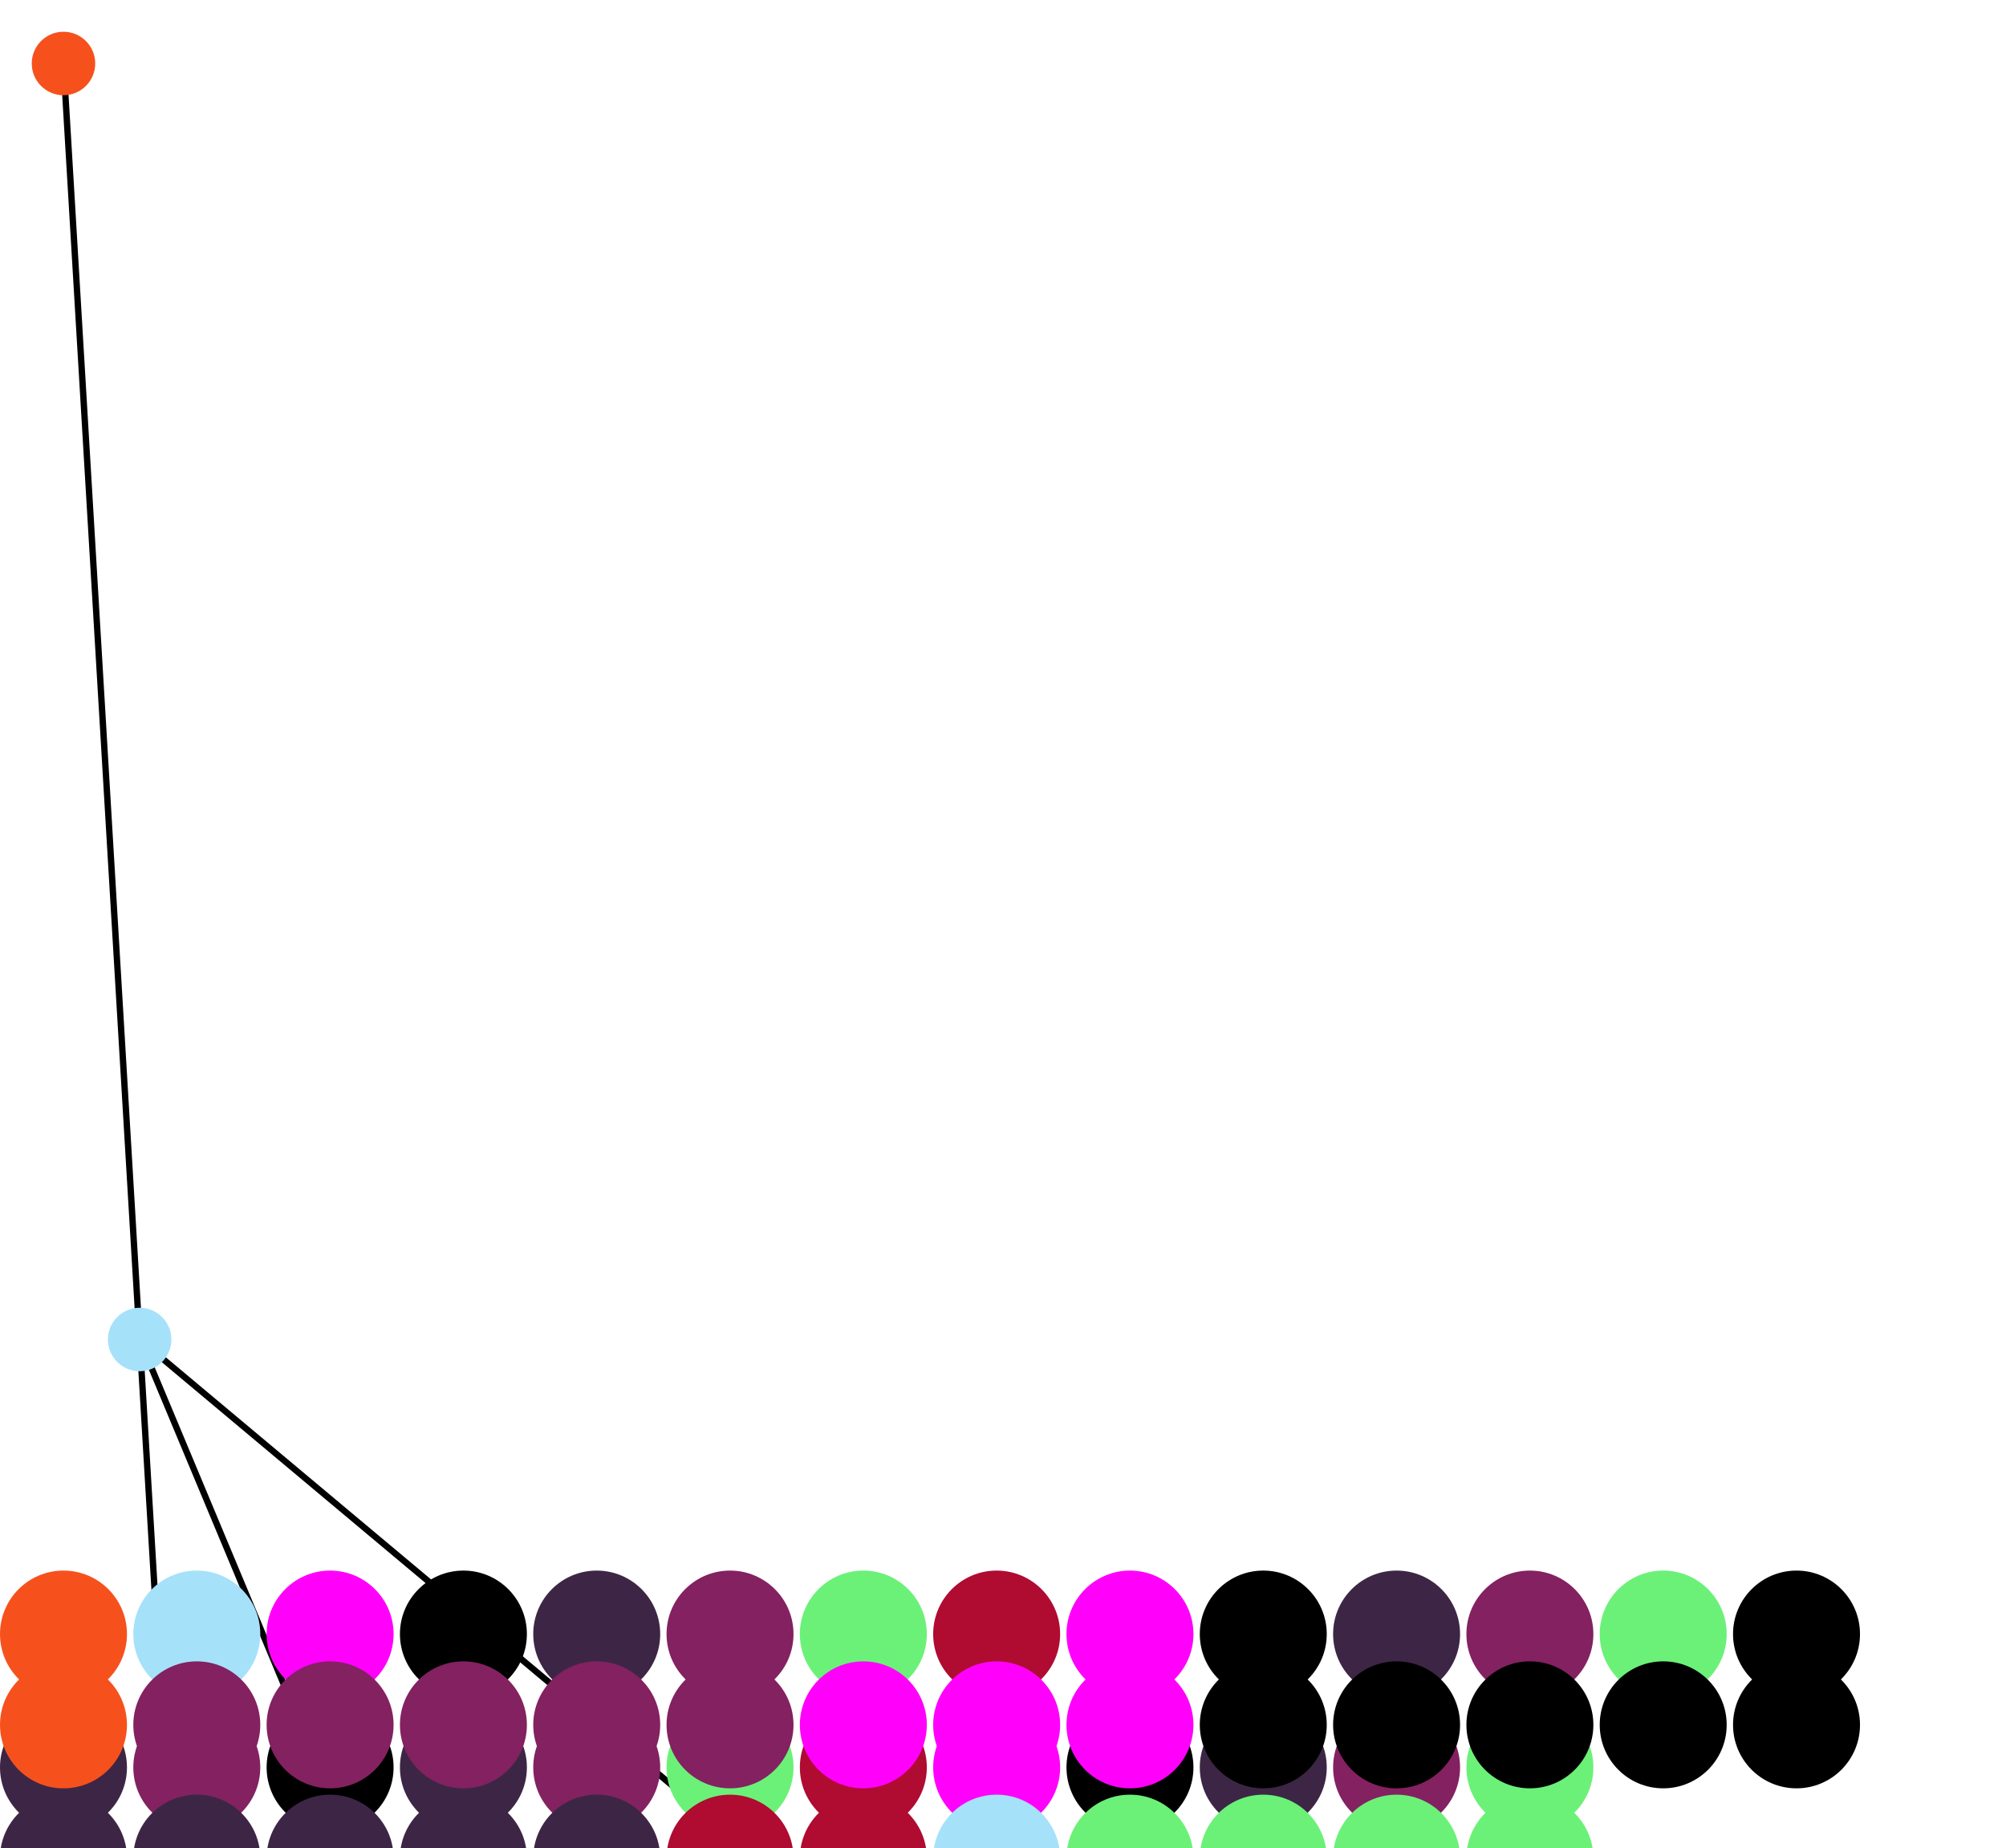
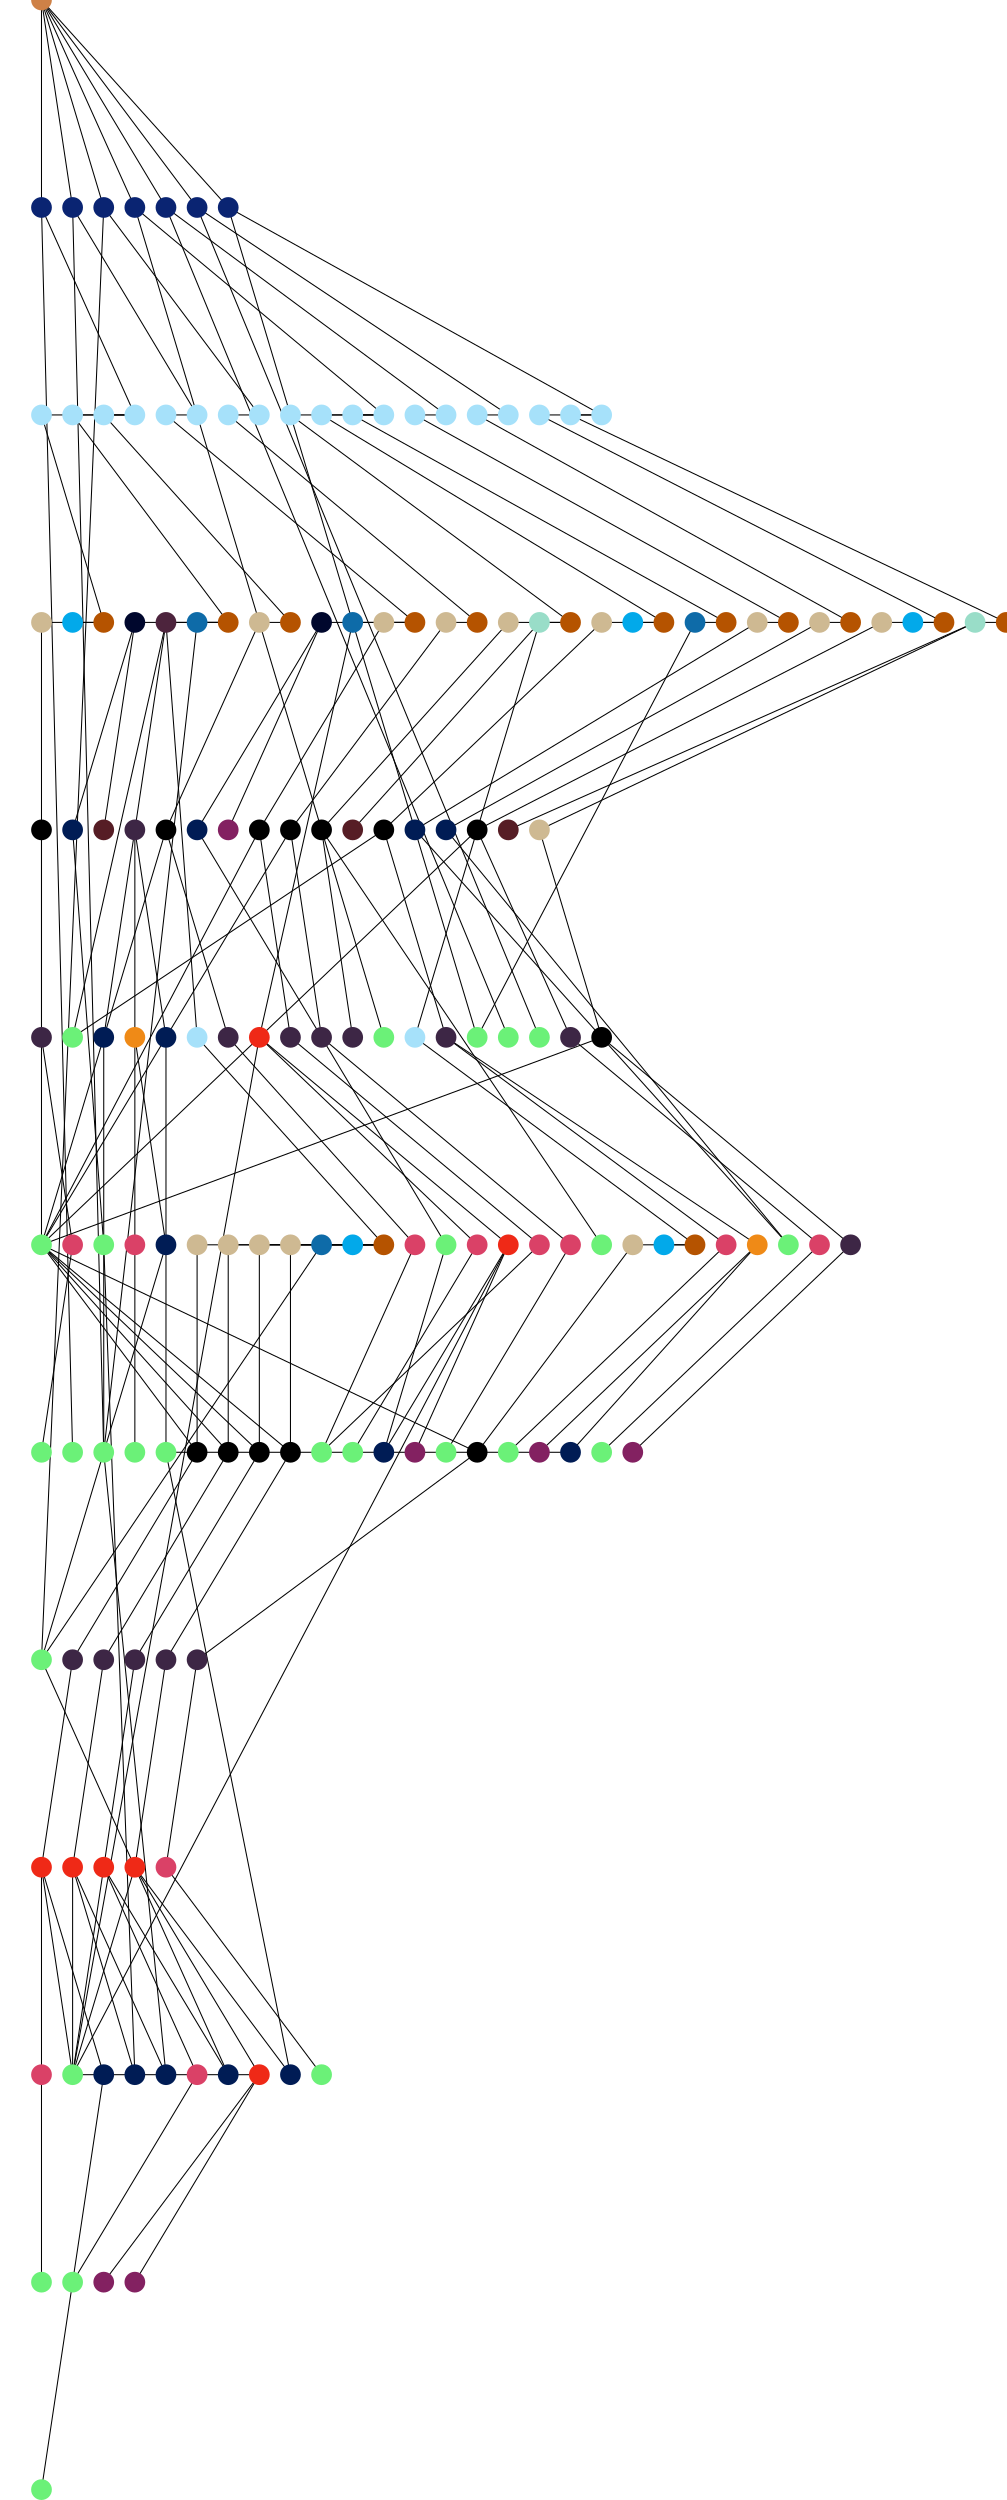
- <svg xmlns="http://www.w3.org/2000/svg" width="316" height="291">
-   <path d="M10 10 L22 211" style="stroke:#000;stroke-width:1px" />
-   <path d="M22 211 L34 412" style="stroke:#000;stroke-width:1px" />
-   <path d="M34 412 L46 613" style="stroke:#000;stroke-width:1px" />
-   <path d="M46 613 L58 814" style="stroke:#000;stroke-width:1px" />
-   <path d="M58 814 L70 1015" style="stroke:#000;stroke-width:1px" />
-   <path d="M70 1015 L82 1216" style="stroke:#000;stroke-width:1px" />
-   <ellipse cx="82" cy="1216" rx="5" ry="5" style="fill:#6BF178" />
-   <ellipse cx="70" cy="1015" rx="5" ry="5" style="fill:#832161" />
-   <ellipse cx="58" cy="814" rx="5" ry="5" style="fill:#3d2645" />
-   <ellipse cx="46" cy="613" rx="5" ry="5" style="fill:#000000" />
-   <path d="M34 412 L94 613" style="stroke:#000;stroke-width:1px" />
-   <ellipse cx="94" cy="613" rx="5" ry="5" style="fill:#b00b31" />
-   <ellipse cx="34" cy="412" rx="5" ry="5" style="fill:#ff01fb" />
-   <path d="M22 211 L106 412" style="stroke:#000;stroke-width:1px" />
-   <path d="M106 412 L118 613" style="stroke:#000;stroke-width:1px" />
-   <path d="M118 613 L130 814" style="stroke:#000;stroke-width:1px" />
-   <path d="M130 814 L142 1015" style="stroke:#000;stroke-width:1px" />
-   <path d="M142 1015 L154 1216" style="stroke:#000;stroke-width:1px" />
-   <ellipse cx="154" cy="1216" rx="5" ry="5" style="fill:#6BF178" />
-   <ellipse cx="142" cy="1015" rx="5" ry="5" style="fill:#832161" />
-   <ellipse cx="130" cy="814" rx="5" ry="5" style="fill:#3d2645" />
-   <ellipse cx="118" cy="613" rx="5" ry="5" style="fill:#000000" />
-   <path d="M106 412 L166 613" style="stroke:#000;stroke-width:1px" />
-   <path d="M166 613 L178 814" style="stroke:#000;stroke-width:1px" />
-   <path d="M178 814 L190 1015" style="stroke:#000;stroke-width:1px" />
-   <ellipse cx="190" cy="1015" rx="5" ry="5" style="fill:#832161" />
-   <ellipse cx="178" cy="814" rx="5" ry="5" style="fill:#3d2645" />
-   <ellipse cx="166" cy="613" rx="5" ry="5" style="fill:#000000" />
-   <path d="M106 412 L202 613" style="stroke:#000;stroke-width:1px" />
-   <path d="M202 613 L214 814" style="stroke:#000;stroke-width:1px" />
-   <path d="M214 814 L226 1015" style="stroke:#000;stroke-width:1px" />
-   <path d="M226 1015 L238 1216" style="stroke:#000;stroke-width:1px" />
-   <ellipse cx="238" cy="1216" rx="5" ry="5" style="fill:#6BF178" />
-   <ellipse cx="226" cy="1015" rx="5" ry="5" style="fill:#832161" />
-   <ellipse cx="214" cy="814" rx="5" ry="5" style="fill:#3d2645" />
-   <ellipse cx="202" cy="613" rx="5" ry="5" style="fill:#000000" />
-   <path d="M106 412 L250 613" style="stroke:#000;stroke-width:1px" />
-   <ellipse cx="250" cy="613" rx="5" ry="5" style="fill:#b00b31" />
-   <ellipse cx="106" cy="412" rx="5" ry="5" style="fill:#ff01fb" />
-   <path d="M22 211 L262 412" style="stroke:#000;stroke-width:1px" />
-   <path d="M262 412 L274 613" style="stroke:#000;stroke-width:1px" />
-   <path d="M274 613 L286 814" style="stroke:#000;stroke-width:1px" />
-   <path d="M286 814 L298 1015" style="stroke:#000;stroke-width:1px" />
-   <path d="M298 1015 L310 1216" style="stroke:#000;stroke-width:1px" />
-   <ellipse cx="310" cy="1216" rx="5" ry="5" style="fill:#6BF178" />
-   <ellipse cx="298" cy="1015" rx="5" ry="5" style="fill:#832161" />
-   <ellipse cx="286" cy="814" rx="5" ry="5" style="fill:#3d2645" />
-   <ellipse cx="274" cy="613" rx="5" ry="5" style="fill:#000000" />
-   <ellipse cx="262" cy="412" rx="5" ry="5" style="fill:#ff01fb" />
-   <ellipse cx="22" cy="211" rx="5" ry="5" style="fill:#a6e1fa" />
-   <ellipse cx="10" cy="10" rx="5" ry="5" style="fill:#f6511d" />
-   <ellipse cx="10" cy="257.4" rx="10" ry="10" style="fill:#f6511d" />
-   <ellipse cx="31" cy="257.4" rx="10" ry="10" style="fill:#a6e1fa" />
-   <ellipse cx="52" cy="257.4" rx="10" ry="10" style="fill:#ff01fb" />
-   <ellipse cx="73" cy="257.4" rx="10" ry="10" style="fill:#000000" />
-   <ellipse cx="94" cy="257.4" rx="10" ry="10" style="fill:#3d2645" />
-   <ellipse cx="115" cy="257.4" rx="10" ry="10" style="fill:#832161" />
-   <ellipse cx="136" cy="257.4" rx="10" ry="10" style="fill:#6BF178" />
-   <ellipse cx="157" cy="257.4" rx="10" ry="10" style="fill:#b00b31" />
-   <ellipse cx="178" cy="257.4" rx="10" ry="10" style="fill:#ff01fb" />
-   <ellipse cx="199" cy="257.4" rx="10" ry="10" style="fill:#000000" />
-   <ellipse cx="220" cy="257.4" rx="10" ry="10" style="fill:#3d2645" />
-   <ellipse cx="241" cy="257.4" rx="10" ry="10" style="fill:#832161" />
-   <ellipse cx="262" cy="257.4" rx="10" ry="10" style="fill:#6BF178" />
-   <ellipse cx="283" cy="257.4" rx="10" ry="10" style="fill:#000000" />
-   <ellipse cx="10" cy="278.4" rx="10" ry="10" style="fill:#3d2645" />
-   <ellipse cx="31" cy="278.4" rx="10" ry="10" style="fill:#832161" />
-   <ellipse cx="52" cy="278.4" rx="10" ry="10" style="fill:#000000" />
-   <ellipse cx="73" cy="278.4" rx="10" ry="10" style="fill:#3d2645" />
-   <ellipse cx="94" cy="278.4" rx="10" ry="10" style="fill:#832161" />
-   <ellipse cx="115" cy="278.4" rx="10" ry="10" style="fill:#6BF178" />
-   <ellipse cx="136" cy="278.4" rx="10" ry="10" style="fill:#b00b31" />
-   <ellipse cx="157" cy="278.4" rx="10" ry="10" style="fill:#ff01fb" />
-   <ellipse cx="178" cy="278.4" rx="10" ry="10" style="fill:#000000" />
-   <ellipse cx="199" cy="278.4" rx="10" ry="10" style="fill:#3d2645" />
-   <ellipse cx="220" cy="278.4" rx="10" ry="10" style="fill:#832161" />
-   <ellipse cx="241" cy="278.4" rx="10" ry="10" style="fill:#6BF178" />
-   <ellipse cx="10" cy="271.7" rx="10" ry="10" style="fill:#f6511d" />
-   <ellipse cx="31" cy="271.7" rx="10" ry="10" style="fill:#832161" />
-   <ellipse cx="52" cy="271.7" rx="10" ry="10" style="fill:#832161" />
-   <ellipse cx="73" cy="271.7" rx="10" ry="10" style="fill:#832161" />
-   <ellipse cx="94" cy="271.7" rx="10" ry="10" style="fill:#832161" />
-   <ellipse cx="115" cy="271.7" rx="10" ry="10" style="fill:#832161" />
-   <ellipse cx="136" cy="271.7" rx="10" ry="10" style="fill:#ff01fb" />
-   <ellipse cx="157" cy="271.7" rx="10" ry="10" style="fill:#ff01fb" />
-   <ellipse cx="178" cy="271.7" rx="10" ry="10" style="fill:#ff01fb" />
-   <ellipse cx="199" cy="271.7" rx="10" ry="10" style="fill:#000000" />
-   <ellipse cx="220" cy="271.7" rx="10" ry="10" style="fill:#000000" />
-   <ellipse cx="241" cy="271.7" rx="10" ry="10" style="fill:#000000" />
-   <ellipse cx="262" cy="271.7" rx="10" ry="10" style="fill:#000000" />
-   <ellipse cx="283" cy="271.7" rx="10" ry="10" style="fill:#000000" />
-   <ellipse cx="10" cy="292.7" rx="10" ry="10" style="fill:#3d2645" />
-   <ellipse cx="31" cy="292.7" rx="10" ry="10" style="fill:#3d2645" />
-   <ellipse cx="52" cy="292.7" rx="10" ry="10" style="fill:#3d2645" />
-   <ellipse cx="73" cy="292.7" rx="10" ry="10" style="fill:#3d2645" />
-   <ellipse cx="94" cy="292.7" rx="10" ry="10" style="fill:#3d2645" />
-   <ellipse cx="115" cy="292.7" rx="10" ry="10" style="fill:#b00b31" />
-   <ellipse cx="136" cy="292.7" rx="10" ry="10" style="fill:#b00b31" />
-   <ellipse cx="157" cy="292.7" rx="10" ry="10" style="fill:#a6e1fa" />
-   <ellipse cx="178" cy="292.7" rx="10" ry="10" style="fill:#6BF178" />
-   <ellipse cx="199" cy="292.7" rx="10" ry="10" style="fill:#6BF178" />
-   <ellipse cx="220" cy="292.7" rx="10" ry="10" style="fill:#6BF178" />
-   <ellipse cx="241" cy="292.7" rx="10" ry="10" style="fill:#6BF178" />
+ <svg xmlns="http://www.w3.org/2000/svg" width="970" height="2410">
+   <path d="M70 1200 L40 1400" style="stroke:#000;stroke-width:1px" />
+   <path d="M40 1000 L70 1200" style="stroke:#000;stroke-width:1px" />
+   <path d="M40 800 L40 1200" style="stroke:#000;stroke-width:1px" />
+   <path d="M40 800 L40 1000" style="stroke:#000;stroke-width:1px" />
+   <path d="M40 600 L40 800" style="stroke:#000;stroke-width:1px" />
+   <path d="M100 600 L40 600" style="stroke:#000;stroke-width:1px" />
+   <path d="M100 600 L70 600" style="stroke:#000;stroke-width:1px" />
+   <path d="M40 400 L100 600" style="stroke:#000;stroke-width:1px" />
+   <path d="M70 800 L100 1200" style="stroke:#000;stroke-width:1px" />
+   <path d="M130 600 L70 800" style="stroke:#000;stroke-width:1px" />
+   <path d="M130 600 L100 800" style="stroke:#000;stroke-width:1px" />
+   <path d="M100 1000 L100 1400" style="stroke:#000;stroke-width:1px" />
+   <path d="M130 1200 L130 1400" style="stroke:#000;stroke-width:1px" />
+   <path d="M160 1200 L40 1600" style="stroke:#000;stroke-width:1px" />
+   <path d="M130 1000 L130 1200" style="stroke:#000;stroke-width:1px" />
+   <path d="M130 1000 L160 1200" style="stroke:#000;stroke-width:1px" />
+   <path d="M160 1000 L160 1400" style="stroke:#000;stroke-width:1px" />
+   <path d="M130 800 L100 1000" style="stroke:#000;stroke-width:1px" />
+   <path d="M130 800 L130 1000" style="stroke:#000;stroke-width:1px" />
+   <path d="M130 800 L160 1000" style="stroke:#000;stroke-width:1px" />
+   <path d="M40 2000 L40 2200" style="stroke:#000;stroke-width:1px" />
+   <path d="M100 2000 L40 2400" style="stroke:#000;stroke-width:1px" />
+   <path d="M40 1800 L40 2000" style="stroke:#000;stroke-width:1px" />
+   <path d="M40 1800 L100 2000" style="stroke:#000;stroke-width:1px" />
+   <path d="M40 1800 L70 2000" style="stroke:#000;stroke-width:1px" />
+   <path d="M70 1600 L40 1800" style="stroke:#000;stroke-width:1px" />
+   <path d="M190 1400 L40 1200" style="stroke:#000;stroke-width:1px" />
+   <path d="M190 1400 L70 1600" style="stroke:#000;stroke-width:1px" />
+   <path d="M190 1200 L190 1400" style="stroke:#000;stroke-width:1px" />
+   <path d="M130 2000 L100 1200" style="stroke:#000;stroke-width:1px" />
+   <path d="M160 2000 L100 1400" style="stroke:#000;stroke-width:1px" />
+   <path d="M70 1800 L130 2000" style="stroke:#000;stroke-width:1px" />
+   <path d="M70 1800 L160 2000" style="stroke:#000;stroke-width:1px" />
+   <path d="M70 1800 L70 2000" style="stroke:#000;stroke-width:1px" />
+   <path d="M100 1600 L70 1800" style="stroke:#000;stroke-width:1px" />
+   <path d="M220 1400 L40 1200" style="stroke:#000;stroke-width:1px" />
+   <path d="M220 1400 L100 1600" style="stroke:#000;stroke-width:1px" />
+   <path d="M220 1200 L220 1400" style="stroke:#000;stroke-width:1px" />
+   <path d="M190 2000 L70 2200" style="stroke:#000;stroke-width:1px" />
+   <path d="M220 2000 L40 1600" style="stroke:#000;stroke-width:1px" />
+   <path d="M100 1800 L190 2000" style="stroke:#000;stroke-width:1px" />
+   <path d="M100 1800 L220 2000" style="stroke:#000;stroke-width:1px" />
+   <path d="M100 1800 L70 2000" style="stroke:#000;stroke-width:1px" />
+   <path d="M130 1600 L100 1800" style="stroke:#000;stroke-width:1px" />
+   <path d="M250 1400 L40 1200" style="stroke:#000;stroke-width:1px" />
+   <path d="M250 1400 L130 1600" style="stroke:#000;stroke-width:1px" />
+   <path d="M250 1200 L250 1400" style="stroke:#000;stroke-width:1px" />
+   <path d="M250 2000 L100 2200" style="stroke:#000;stroke-width:1px" />
+   <path d="M250 2000 L130 2200" style="stroke:#000;stroke-width:1px" />
+   <path d="M250 2000 L70 2000" style="stroke:#000;stroke-width:1px" />
+   <path d="M280 2000 L160 1400" style="stroke:#000;stroke-width:1px" />
+   <path d="M130 1800 L250 2000" style="stroke:#000;stroke-width:1px" />
+   <path d="M130 1800 L280 2000" style="stroke:#000;stroke-width:1px" />
+   <path d="M130 1800 L70 2000" style="stroke:#000;stroke-width:1px" />
+   <path d="M160 1600 L130 1800" style="stroke:#000;stroke-width:1px" />
+   <path d="M280 1400 L40 1200" style="stroke:#000;stroke-width:1px" />
+   <path d="M280 1400 L160 1600" style="stroke:#000;stroke-width:1px" />
+   <path d="M280 1200 L280 1400" style="stroke:#000;stroke-width:1px" />
+   <path d="M310 1200 L40 1600" style="stroke:#000;stroke-width:1px" />
+   <path d="M370 1200 L190 1200" style="stroke:#000;stroke-width:1px" />
+   <path d="M370 1200 L220 1200" style="stroke:#000;stroke-width:1px" />
+   <path d="M370 1200 L250 1200" style="stroke:#000;stroke-width:1px" />
+   <path d="M370 1200 L280 1200" style="stroke:#000;stroke-width:1px" />
+   <path d="M370 1200 L310 1200" style="stroke:#000;stroke-width:1px" />
+   <path d="M370 1200 L340 1200" style="stroke:#000;stroke-width:1px" />
+   <path d="M190 1000 L370 1200" style="stroke:#000;stroke-width:1px" />
+   <path d="M160 600 L70 1000" style="stroke:#000;stroke-width:1px" />
+   <path d="M160 600 L130 800" style="stroke:#000;stroke-width:1px" />
+   <path d="M160 600 L190 1000" style="stroke:#000;stroke-width:1px" />
+   <path d="M190 600 L100 1400" style="stroke:#000;stroke-width:1px" />
+   <path d="M220 600 L130 600" style="stroke:#000;stroke-width:1px" />
+   <path d="M220 600 L160 600" style="stroke:#000;stroke-width:1px" />
+   <path d="M220 600 L190 600" style="stroke:#000;stroke-width:1px" />
+   <path d="M70 400 L220 600" style="stroke:#000;stroke-width:1px" />
+   <path d="M400 1200 L310 1400" style="stroke:#000;stroke-width:1px" />
+   <path d="M220 1000 L400 1200" style="stroke:#000;stroke-width:1px" />
+   <path d="M160 800 L40 1200" style="stroke:#000;stroke-width:1px" />
+   <path d="M160 800 L220 1000" style="stroke:#000;stroke-width:1px" />
+   <path d="M250 600 L160 800" style="stroke:#000;stroke-width:1px" />
+   <path d="M280 600 L250 600" style="stroke:#000;stroke-width:1px" />
+   <path d="M100 400 L280 600" style="stroke:#000;stroke-width:1px" />
+   <path d="M130 400 L40 400" style="stroke:#000;stroke-width:1px" />
+   <path d="M130 400 L70 400" style="stroke:#000;stroke-width:1px" />
+   <path d="M130 400 L100 400" style="stroke:#000;stroke-width:1px" />
+   <path d="M40 200 L130 400" style="stroke:#000;stroke-width:1px" />
+   <path d="M40 200 L70 1400" style="stroke:#000;stroke-width:1px" />
+   <path d="M190 800 L430 1200" style="stroke:#000;stroke-width:1px" />
+   <path d="M310 600 L190 800" style="stroke:#000;stroke-width:1px" />
+   <path d="M310 600 L220 800" style="stroke:#000;stroke-width:1px" />
+   <path d="M460 1200 L340 1400" style="stroke:#000;stroke-width:1px" />
+   <path d="M370 1400 L430 1200" style="stroke:#000;stroke-width:1px" />
+   <path d="M490 1200 L370 1400" style="stroke:#000;stroke-width:1px" />
+   <path d="M490 1200 L400 1400" style="stroke:#000;stroke-width:1px" />
+   <path d="M490 1200 L70 2000" style="stroke:#000;stroke-width:1px" />
+   <path d="M250 1000 L460 1200" style="stroke:#000;stroke-width:1px" />
+   <path d="M250 1000 L490 1200" style="stroke:#000;stroke-width:1px" />
+   <path d="M250 1000 L70 2000" style="stroke:#000;stroke-width:1px" />
+   <path d="M340 600 L250 1000" style="stroke:#000;stroke-width:1px" />
+   <path d="M520 1200 L310 1400" style="stroke:#000;stroke-width:1px" />
+   <path d="M280 1000 L520 1200" style="stroke:#000;stroke-width:1px" />
+   <path d="M250 800 L40 1200" style="stroke:#000;stroke-width:1px" />
+   <path d="M250 800 L280 1000" style="stroke:#000;stroke-width:1px" />
+   <path d="M370 600 L250 800" style="stroke:#000;stroke-width:1px" />
+   <path d="M400 600 L310 600" style="stroke:#000;stroke-width:1px" />
+   <path d="M400 600 L340 600" style="stroke:#000;stroke-width:1px" />
+   <path d="M400 600 L370 600" style="stroke:#000;stroke-width:1px" />
+   <path d="M160 400 L400 600" style="stroke:#000;stroke-width:1px" />
+   <path d="M190 400 L160 400" style="stroke:#000;stroke-width:1px" />
+   <path d="M70 200 L190 400" style="stroke:#000;stroke-width:1px" />
+   <path d="M70 200 L100 1400" style="stroke:#000;stroke-width:1px" />
+   <path d="M550 1200 L430 1400" style="stroke:#000;stroke-width:1px" />
+   <path d="M310 1000 L550 1200" style="stroke:#000;stroke-width:1px" />
+   <path d="M280 800 L40 1200" style="stroke:#000;stroke-width:1px" />
+   <path d="M280 800 L310 1000" style="stroke:#000;stroke-width:1px" />
+   <path d="M430 600 L280 800" style="stroke:#000;stroke-width:1px" />
+   <path d="M460 600 L430 600" style="stroke:#000;stroke-width:1px" />
+   <path d="M220 400 L460 600" style="stroke:#000;stroke-width:1px" />
+   <path d="M250 400 L220 400" style="stroke:#000;stroke-width:1px" />
+   <path d="M100 200 L250 400" style="stroke:#000;stroke-width:1px" />
+   <path d="M100 200 L40 1600" style="stroke:#000;stroke-width:1px" />
+   <path d="M310 800 L580 1200" style="stroke:#000;stroke-width:1px" />
+   <path d="M310 800 L340 1000" style="stroke:#000;stroke-width:1px" />
+   <path d="M490 600 L310 800" style="stroke:#000;stroke-width:1px" />
+   <path d="M160 1800 L310 2000" style="stroke:#000;stroke-width:1px" />
+   <path d="M190 1600 L160 1800" style="stroke:#000;stroke-width:1px" />
+   <path d="M460 1400 L40 1200" style="stroke:#000;stroke-width:1px" />
+   <path d="M460 1400 L190 1600" style="stroke:#000;stroke-width:1px" />
+   <path d="M610 1200 L460 1400" style="stroke:#000;stroke-width:1px" />
+   <path d="M670 1200 L610 1200" style="stroke:#000;stroke-width:1px" />
+   <path d="M670 1200 L640 1200" style="stroke:#000;stroke-width:1px" />
+   <path d="M400 1000 L670 1200" style="stroke:#000;stroke-width:1px" />
+   <path d="M520 600 L340 800" style="stroke:#000;stroke-width:1px" />
+   <path d="M520 600 L400 1000" style="stroke:#000;stroke-width:1px" />
+   <path d="M550 600 L490 600" style="stroke:#000;stroke-width:1px" />
+   <path d="M550 600 L520 600" style="stroke:#000;stroke-width:1px" />
+   <path d="M280 400 L550 600" style="stroke:#000;stroke-width:1px" />
+   <path d="M700 1200 L490 1400" style="stroke:#000;stroke-width:1px" />
+   <path d="M550 1400 L160 1400" style="stroke:#000;stroke-width:1px" />
+   <path d="M730 1200 L520 1400" style="stroke:#000;stroke-width:1px" />
+   <path d="M730 1200 L550 1400" style="stroke:#000;stroke-width:1px" />
+   <path d="M430 1000 L700 1200" style="stroke:#000;stroke-width:1px" />
+   <path d="M430 1000 L730 1200" style="stroke:#000;stroke-width:1px" />
+   <path d="M370 800 L70 1000" style="stroke:#000;stroke-width:1px" />
+   <path d="M370 800 L430 1000" style="stroke:#000;stroke-width:1px" />
+   <path d="M580 600 L370 800" style="stroke:#000;stroke-width:1px" />
+   <path d="M640 600 L580 600" style="stroke:#000;stroke-width:1px" />
+   <path d="M640 600 L610 600" style="stroke:#000;stroke-width:1px" />
+   <path d="M310 400 L640 600" style="stroke:#000;stroke-width:1px" />
+   <path d="M670 600 L460 1000" style="stroke:#000;stroke-width:1px" />
+   <path d="M700 600 L670 600" style="stroke:#000;stroke-width:1px" />
+   <path d="M340 400 L700 600" style="stroke:#000;stroke-width:1px" />
+   <path d="M370 400 L280 400" style="stroke:#000;stroke-width:1px" />
+   <path d="M370 400 L310 400" style="stroke:#000;stroke-width:1px" />
+   <path d="M370 400 L340 400" style="stroke:#000;stroke-width:1px" />
+   <path d="M130 200 L370 400" style="stroke:#000;stroke-width:1px" />
+   <path d="M130 200 L370 1000" style="stroke:#000;stroke-width:1px" />
+   <path d="M400 800 L760 1200" style="stroke:#000;stroke-width:1px" />
+   <path d="M730 600 L400 800" style="stroke:#000;stroke-width:1px" />
+   <path d="M760 600 L730 600" style="stroke:#000;stroke-width:1px" />
+   <path d="M400 400 L760 600" style="stroke:#000;stroke-width:1px" />
+   <path d="M430 400 L400 400" style="stroke:#000;stroke-width:1px" />
+   <path d="M160 200 L430 400" style="stroke:#000;stroke-width:1px" />
+   <path d="M160 200 L490 1000" style="stroke:#000;stroke-width:1px" />
+   <path d="M430 800 L760 1200" style="stroke:#000;stroke-width:1px" />
+   <path d="M790 600 L430 800" style="stroke:#000;stroke-width:1px" />
+   <path d="M820 600 L790 600" style="stroke:#000;stroke-width:1px" />
+   <path d="M460 400 L820 600" style="stroke:#000;stroke-width:1px" />
+   <path d="M490 400 L460 400" style="stroke:#000;stroke-width:1px" />
+   <path d="M190 200 L490 400" style="stroke:#000;stroke-width:1px" />
+   <path d="M190 200 L520 1000" style="stroke:#000;stroke-width:1px" />
+   <path d="M790 1200 L580 1400" style="stroke:#000;stroke-width:1px" />
+   <path d="M550 1000 L790 1200" style="stroke:#000;stroke-width:1px" />
+   <path d="M460 800 L40 1200" style="stroke:#000;stroke-width:1px" />
+   <path d="M460 800 L550 1000" style="stroke:#000;stroke-width:1px" />
+   <path d="M850 600 L460 800" style="stroke:#000;stroke-width:1px" />
+   <path d="M910 600 L850 600" style="stroke:#000;stroke-width:1px" />
+   <path d="M910 600 L880 600" style="stroke:#000;stroke-width:1px" />
+   <path d="M520 400 L910 600" style="stroke:#000;stroke-width:1px" />
+   <path d="M820 1200 L610 1400" style="stroke:#000;stroke-width:1px" />
+   <path d="M580 1000 L40 1200" style="stroke:#000;stroke-width:1px" />
+   <path d="M580 1000 L820 1200" style="stroke:#000;stroke-width:1px" />
+   <path d="M520 800 L580 1000" style="stroke:#000;stroke-width:1px" />
+   <path d="M940 600 L490 800" style="stroke:#000;stroke-width:1px" />
+   <path d="M940 600 L520 800" style="stroke:#000;stroke-width:1px" />
+   <path d="M970 600 L940 600" style="stroke:#000;stroke-width:1px" />
+   <path d="M550 400 L970 600" style="stroke:#000;stroke-width:1px" />
+   <path d="M580 400 L520 400" style="stroke:#000;stroke-width:1px" />
+   <path d="M580 400 L550 400" style="stroke:#000;stroke-width:1px" />
+   <path d="M220 200 L580 400" style="stroke:#000;stroke-width:1px" />
+   <path d="M220 200 L460 1000" style="stroke:#000;stroke-width:1px" />
+   <path d="M40 0 L40 200" style="stroke:#000;stroke-width:1px" />
+   <path d="M40 0 L70 200" style="stroke:#000;stroke-width:1px" />
+   <path d="M40 0 L100 200" style="stroke:#000;stroke-width:1px" />
+   <path d="M40 0 L130 200" style="stroke:#000;stroke-width:1px" />
+   <path d="M40 0 L160 200" style="stroke:#000;stroke-width:1px" />
+   <path d="M40 0 L190 200" style="stroke:#000;stroke-width:1px" />
+   <path d="M40 0 L220 200" style="stroke:#000;stroke-width:1px" />
+   <ellipse cx="40" cy="1200" rx="10" ry="10" style="fill:#6BF178" />
+   <ellipse cx="40" cy="1400" rx="10" ry="10" style="fill:#6BF178" />
+   <ellipse cx="70" cy="1200" rx="10" ry="10" style="fill:#da4167" />
+   <ellipse cx="70" cy="1400" rx="10" ry="10" style="fill:#6BF178" />
+   <ellipse cx="40" cy="1000" rx="10" ry="10" style="fill:#3d2645" />
+   <ellipse cx="40" cy="800" rx="10" ry="10" style="fill:#000000" />
+   <ellipse cx="40" cy="600" rx="10" ry="10" style="fill:#ceb992" />
+   <ellipse cx="70" cy="600" rx="10" ry="10" style="fill:#02a9ea" />
+   <ellipse cx="100" cy="600" rx="10" ry="10" style="fill:#b55300" />
+   <ellipse cx="40" cy="400" rx="10" ry="10" style="fill:#a6e1fa" />
+   <ellipse cx="100" cy="1200" rx="10" ry="10" style="fill:#6BF178" />
+   <ellipse cx="70" cy="800" rx="10" ry="10" style="fill:#001c55" />
+   <ellipse cx="100" cy="800" rx="10" ry="10" style="fill:#561d25" />
+   <ellipse cx="130" cy="600" rx="10" ry="10" style="fill:#00072d" />
+   <ellipse cx="70" cy="1000" rx="10" ry="10" style="fill:#6BF178" />
+   <ellipse cx="100" cy="1400" rx="10" ry="10" style="fill:#6BF178" />
+   <ellipse cx="100" cy="1000" rx="10" ry="10" style="fill:#001c55" />
+   <ellipse cx="130" cy="1400" rx="10" ry="10" style="fill:#6BF178" />
+   <ellipse cx="130" cy="1200" rx="10" ry="10" style="fill:#da4167" />
+   <ellipse cx="40" cy="1600" rx="10" ry="10" style="fill:#6BF178" />
+   <ellipse cx="160" cy="1200" rx="10" ry="10" style="fill:#001c55" />
+   <ellipse cx="130" cy="1000" rx="10" ry="10" style="fill:#ef8a17" />
+   <ellipse cx="160" cy="1400" rx="10" ry="10" style="fill:#6BF178" />
+   <ellipse cx="160" cy="1000" rx="10" ry="10" style="fill:#001c55" />
+   <ellipse cx="130" cy="800" rx="10" ry="10" style="fill:#3d2645" />
+   <ellipse cx="40" cy="2200" rx="10" ry="10" style="fill:#6BF178" />
+   <ellipse cx="40" cy="2000" rx="10" ry="10" style="fill:#da4167" />
+   <ellipse cx="70" cy="2000" rx="10" ry="10" style="fill:#6BF178" />
+   <ellipse cx="40" cy="2400" rx="10" ry="10" style="fill:#6BF178" />
+   <ellipse cx="100" cy="2000" rx="10" ry="10" style="fill:#001c55" />
+   <ellipse cx="40" cy="1800" rx="10" ry="10" style="fill:#ef2917" />
+   <ellipse cx="70" cy="1600" rx="10" ry="10" style="fill:#3d2645" />
+   <ellipse cx="190" cy="1400" rx="10" ry="10" style="fill:#000000" />
+   <ellipse cx="190" cy="1200" rx="10" ry="10" style="fill:#ceb992" />
+   <ellipse cx="130" cy="2000" rx="10" ry="10" style="fill:#001c55" />
+   <ellipse cx="160" cy="2000" rx="10" ry="10" style="fill:#001c55" />
+   <ellipse cx="70" cy="1800" rx="10" ry="10" style="fill:#ef2917" />
+   <ellipse cx="100" cy="1600" rx="10" ry="10" style="fill:#3d2645" />
+   <ellipse cx="220" cy="1400" rx="10" ry="10" style="fill:#000000" />
+   <ellipse cx="220" cy="1200" rx="10" ry="10" style="fill:#ceb992" />
+   <ellipse cx="70" cy="2200" rx="10" ry="10" style="fill:#6BF178" />
+   <ellipse cx="190" cy="2000" rx="10" ry="10" style="fill:#da4167" />
+   <ellipse cx="220" cy="2000" rx="10" ry="10" style="fill:#001c55" />
+   <ellipse cx="100" cy="1800" rx="10" ry="10" style="fill:#ef2917" />
+   <ellipse cx="130" cy="1600" rx="10" ry="10" style="fill:#3d2645" />
+   <ellipse cx="250" cy="1400" rx="10" ry="10" style="fill:#000000" />
+   <ellipse cx="250" cy="1200" rx="10" ry="10" style="fill:#ceb992" />
+   <ellipse cx="100" cy="2200" rx="10" ry="10" style="fill:#832161" />
+   <ellipse cx="130" cy="2200" rx="10" ry="10" style="fill:#832161" />
+   <ellipse cx="250" cy="2000" rx="10" ry="10" style="fill:#ef2917" />
+   <ellipse cx="280" cy="2000" rx="10" ry="10" style="fill:#001c55" />
+   <ellipse cx="130" cy="1800" rx="10" ry="10" style="fill:#ef2917" />
+   <ellipse cx="160" cy="1600" rx="10" ry="10" style="fill:#3d2645" />
+   <ellipse cx="280" cy="1400" rx="10" ry="10" style="fill:#000000" />
+   <ellipse cx="280" cy="1200" rx="10" ry="10" style="fill:#ceb992" />
+   <ellipse cx="310" cy="1200" rx="10" ry="10" style="fill:#0e6ba8" />
+   <ellipse cx="340" cy="1200" rx="10" ry="10" style="fill:#02a9ea" />
+   <ellipse cx="370" cy="1200" rx="10" ry="10" style="fill:#b55300" />
+   <ellipse cx="190" cy="1000" rx="10" ry="10" style="fill:#a6e1fa" />
+   <ellipse cx="160" cy="600" rx="10" ry="10" style="fill:#4d243d" />
+   <ellipse cx="190" cy="600" rx="10" ry="10" style="fill:#0e6ba8" />
+   <ellipse cx="220" cy="600" rx="10" ry="10" style="fill:#b55300" />
+   <ellipse cx="70" cy="400" rx="10" ry="10" style="fill:#a6e1fa" />
+   <ellipse cx="310" cy="1400" rx="10" ry="10" style="fill:#6BF178" />
+   <ellipse cx="400" cy="1200" rx="10" ry="10" style="fill:#da4167" />
+   <ellipse cx="220" cy="1000" rx="10" ry="10" style="fill:#3d2645" />
+   <ellipse cx="160" cy="800" rx="10" ry="10" style="fill:#000000" />
+   <ellipse cx="250" cy="600" rx="10" ry="10" style="fill:#ceb992" />
+   <ellipse cx="280" cy="600" rx="10" ry="10" style="fill:#b55300" />
+   <ellipse cx="100" cy="400" rx="10" ry="10" style="fill:#a6e1fa" />
+   <ellipse cx="130" cy="400" rx="10" ry="10" style="fill:#a6e1fa" />
+   <ellipse cx="40" cy="200" rx="10" ry="10" style="fill:#0a2472" />
+   <ellipse cx="430" cy="1200" rx="10" ry="10" style="fill:#6BF178" />
+   <ellipse cx="190" cy="800" rx="10" ry="10" style="fill:#001c55" />
+   <ellipse cx="220" cy="800" rx="10" ry="10" style="fill:#832161" />
+   <ellipse cx="310" cy="600" rx="10" ry="10" style="fill:#00072d" />
+   <ellipse cx="340" cy="1400" rx="10" ry="10" style="fill:#6BF178" />
+   <ellipse cx="460" cy="1200" rx="10" ry="10" style="fill:#da4167" />
+   <ellipse cx="370" cy="1400" rx="10" ry="10" style="fill:#001c55" />
+   <ellipse cx="400" cy="1400" rx="10" ry="10" style="fill:#832161" />
+   <ellipse cx="490" cy="1200" rx="10" ry="10" style="fill:#ef2917" />
+   <ellipse cx="250" cy="1000" rx="10" ry="10" style="fill:#ef2917" />
+   <ellipse cx="340" cy="600" rx="10" ry="10" style="fill:#0e6ba8" />
+   <ellipse cx="520" cy="1200" rx="10" ry="10" style="fill:#da4167" />
+   <ellipse cx="280" cy="1000" rx="10" ry="10" style="fill:#3d2645" />
+   <ellipse cx="250" cy="800" rx="10" ry="10" style="fill:#000000" />
+   <ellipse cx="370" cy="600" rx="10" ry="10" style="fill:#ceb992" />
+   <ellipse cx="400" cy="600" rx="10" ry="10" style="fill:#b55300" />
+   <ellipse cx="160" cy="400" rx="10" ry="10" style="fill:#a6e1fa" />
+   <ellipse cx="190" cy="400" rx="10" ry="10" style="fill:#a6e1fa" />
+   <ellipse cx="70" cy="200" rx="10" ry="10" style="fill:#0a2472" />
+   <ellipse cx="430" cy="1400" rx="10" ry="10" style="fill:#6BF178" />
+   <ellipse cx="550" cy="1200" rx="10" ry="10" style="fill:#da4167" />
+   <ellipse cx="310" cy="1000" rx="10" ry="10" style="fill:#3d2645" />
+   <ellipse cx="280" cy="800" rx="10" ry="10" style="fill:#000000" />
+   <ellipse cx="430" cy="600" rx="10" ry="10" style="fill:#ceb992" />
+   <ellipse cx="460" cy="600" rx="10" ry="10" style="fill:#b55300" />
+   <ellipse cx="220" cy="400" rx="10" ry="10" style="fill:#a6e1fa" />
+   <ellipse cx="250" cy="400" rx="10" ry="10" style="fill:#a6e1fa" />
+   <ellipse cx="100" cy="200" rx="10" ry="10" style="fill:#0a2472" />
+   <ellipse cx="580" cy="1200" rx="10" ry="10" style="fill:#6BF178" />
+   <ellipse cx="340" cy="1000" rx="10" ry="10" style="fill:#3d2645" />
+   <ellipse cx="310" cy="800" rx="10" ry="10" style="fill:#000000" />
+   <ellipse cx="370" cy="1000" rx="10" ry="10" style="fill:#6BF178" />
+   <ellipse cx="490" cy="600" rx="10" ry="10" style="fill:#ceb992" />
+   <ellipse cx="340" cy="800" rx="10" ry="10" style="fill:#561d25" />
+   <ellipse cx="310" cy="2000" rx="10" ry="10" style="fill:#6BF178" />
+   <ellipse cx="160" cy="1800" rx="10" ry="10" style="fill:#da4167" />
+   <ellipse cx="190" cy="1600" rx="10" ry="10" style="fill:#3d2645" />
+   <ellipse cx="460" cy="1400" rx="10" ry="10" style="fill:#000000" />
+   <ellipse cx="610" cy="1200" rx="10" ry="10" style="fill:#ceb992" />
+   <ellipse cx="640" cy="1200" rx="10" ry="10" style="fill:#02a9ea" />
+   <ellipse cx="670" cy="1200" rx="10" ry="10" style="fill:#b55300" />
+   <ellipse cx="400" cy="1000" rx="10" ry="10" style="fill:#a6e1fa" />
+   <ellipse cx="520" cy="600" rx="10" ry="10" style="fill:#99ddc8" />
+   <ellipse cx="550" cy="600" rx="10" ry="10" style="fill:#b55300" />
+   <ellipse cx="280" cy="400" rx="10" ry="10" style="fill:#a6e1fa" />
+   <ellipse cx="490" cy="1400" rx="10" ry="10" style="fill:#6BF178" />
+   <ellipse cx="700" cy="1200" rx="10" ry="10" style="fill:#da4167" />
+   <ellipse cx="520" cy="1400" rx="10" ry="10" style="fill:#832161" />
+   <ellipse cx="550" cy="1400" rx="10" ry="10" style="fill:#001c55" />
+   <ellipse cx="730" cy="1200" rx="10" ry="10" style="fill:#ef8a17" />
+   <ellipse cx="430" cy="1000" rx="10" ry="10" style="fill:#3d2645" />
+   <ellipse cx="370" cy="800" rx="10" ry="10" style="fill:#000000" />
+   <ellipse cx="580" cy="600" rx="10" ry="10" style="fill:#ceb992" />
+   <ellipse cx="610" cy="600" rx="10" ry="10" style="fill:#02a9ea" />
+   <ellipse cx="640" cy="600" rx="10" ry="10" style="fill:#b55300" />
+   <ellipse cx="310" cy="400" rx="10" ry="10" style="fill:#a6e1fa" />
+   <ellipse cx="460" cy="1000" rx="10" ry="10" style="fill:#6BF178" />
+   <ellipse cx="670" cy="600" rx="10" ry="10" style="fill:#0e6ba8" />
+   <ellipse cx="700" cy="600" rx="10" ry="10" style="fill:#b55300" />
+   <ellipse cx="340" cy="400" rx="10" ry="10" style="fill:#a6e1fa" />
+   <ellipse cx="370" cy="400" rx="10" ry="10" style="fill:#a6e1fa" />
+   <ellipse cx="130" cy="200" rx="10" ry="10" style="fill:#0a2472" />
+   <ellipse cx="760" cy="1200" rx="10" ry="10" style="fill:#6BF178" />
+   <ellipse cx="400" cy="800" rx="10" ry="10" style="fill:#001c55" />
+   <ellipse cx="490" cy="1000" rx="10" ry="10" style="fill:#6BF178" />
+   <ellipse cx="730" cy="600" rx="10" ry="10" style="fill:#ceb992" />
+   <ellipse cx="760" cy="600" rx="10" ry="10" style="fill:#b55300" />
+   <ellipse cx="400" cy="400" rx="10" ry="10" style="fill:#a6e1fa" />
+   <ellipse cx="430" cy="400" rx="10" ry="10" style="fill:#a6e1fa" />
+   <ellipse cx="160" cy="200" rx="10" ry="10" style="fill:#0a2472" />
+   <ellipse cx="430" cy="800" rx="10" ry="10" style="fill:#001c55" />
+   <ellipse cx="520" cy="1000" rx="10" ry="10" style="fill:#6BF178" />
+   <ellipse cx="790" cy="600" rx="10" ry="10" style="fill:#ceb992" />
+   <ellipse cx="820" cy="600" rx="10" ry="10" style="fill:#b55300" />
+   <ellipse cx="460" cy="400" rx="10" ry="10" style="fill:#a6e1fa" />
+   <ellipse cx="490" cy="400" rx="10" ry="10" style="fill:#a6e1fa" />
+   <ellipse cx="190" cy="200" rx="10" ry="10" style="fill:#0a2472" />
+   <ellipse cx="580" cy="1400" rx="10" ry="10" style="fill:#6BF178" />
+   <ellipse cx="790" cy="1200" rx="10" ry="10" style="fill:#da4167" />
+   <ellipse cx="550" cy="1000" rx="10" ry="10" style="fill:#3d2645" />
+   <ellipse cx="460" cy="800" rx="10" ry="10" style="fill:#000000" />
+   <ellipse cx="850" cy="600" rx="10" ry="10" style="fill:#ceb992" />
+   <ellipse cx="880" cy="600" rx="10" ry="10" style="fill:#02a9ea" />
+   <ellipse cx="910" cy="600" rx="10" ry="10" style="fill:#b55300" />
+   <ellipse cx="520" cy="400" rx="10" ry="10" style="fill:#a6e1fa" />
+   <ellipse cx="490" cy="800" rx="10" ry="10" style="fill:#561d25" />
+   <ellipse cx="610" cy="1400" rx="10" ry="10" style="fill:#832161" />
+   <ellipse cx="820" cy="1200" rx="10" ry="10" style="fill:#3d2645" />
+   <ellipse cx="580" cy="1000" rx="10" ry="10" style="fill:#000000" />
+   <ellipse cx="520" cy="800" rx="10" ry="10" style="fill:#ceb992" />
+   <ellipse cx="940" cy="600" rx="10" ry="10" style="fill:#99ddc8" />
+   <ellipse cx="970" cy="600" rx="10" ry="10" style="fill:#b55300" />
+   <ellipse cx="550" cy="400" rx="10" ry="10" style="fill:#a6e1fa" />
+   <ellipse cx="580" cy="400" rx="10" ry="10" style="fill:#a6e1fa" />
+   <ellipse cx="220" cy="200" rx="10" ry="10" style="fill:#0a2472" />
+   <ellipse cx="40" cy="0" rx="10" ry="10" style="fill:#ce8147" />
</svg>
